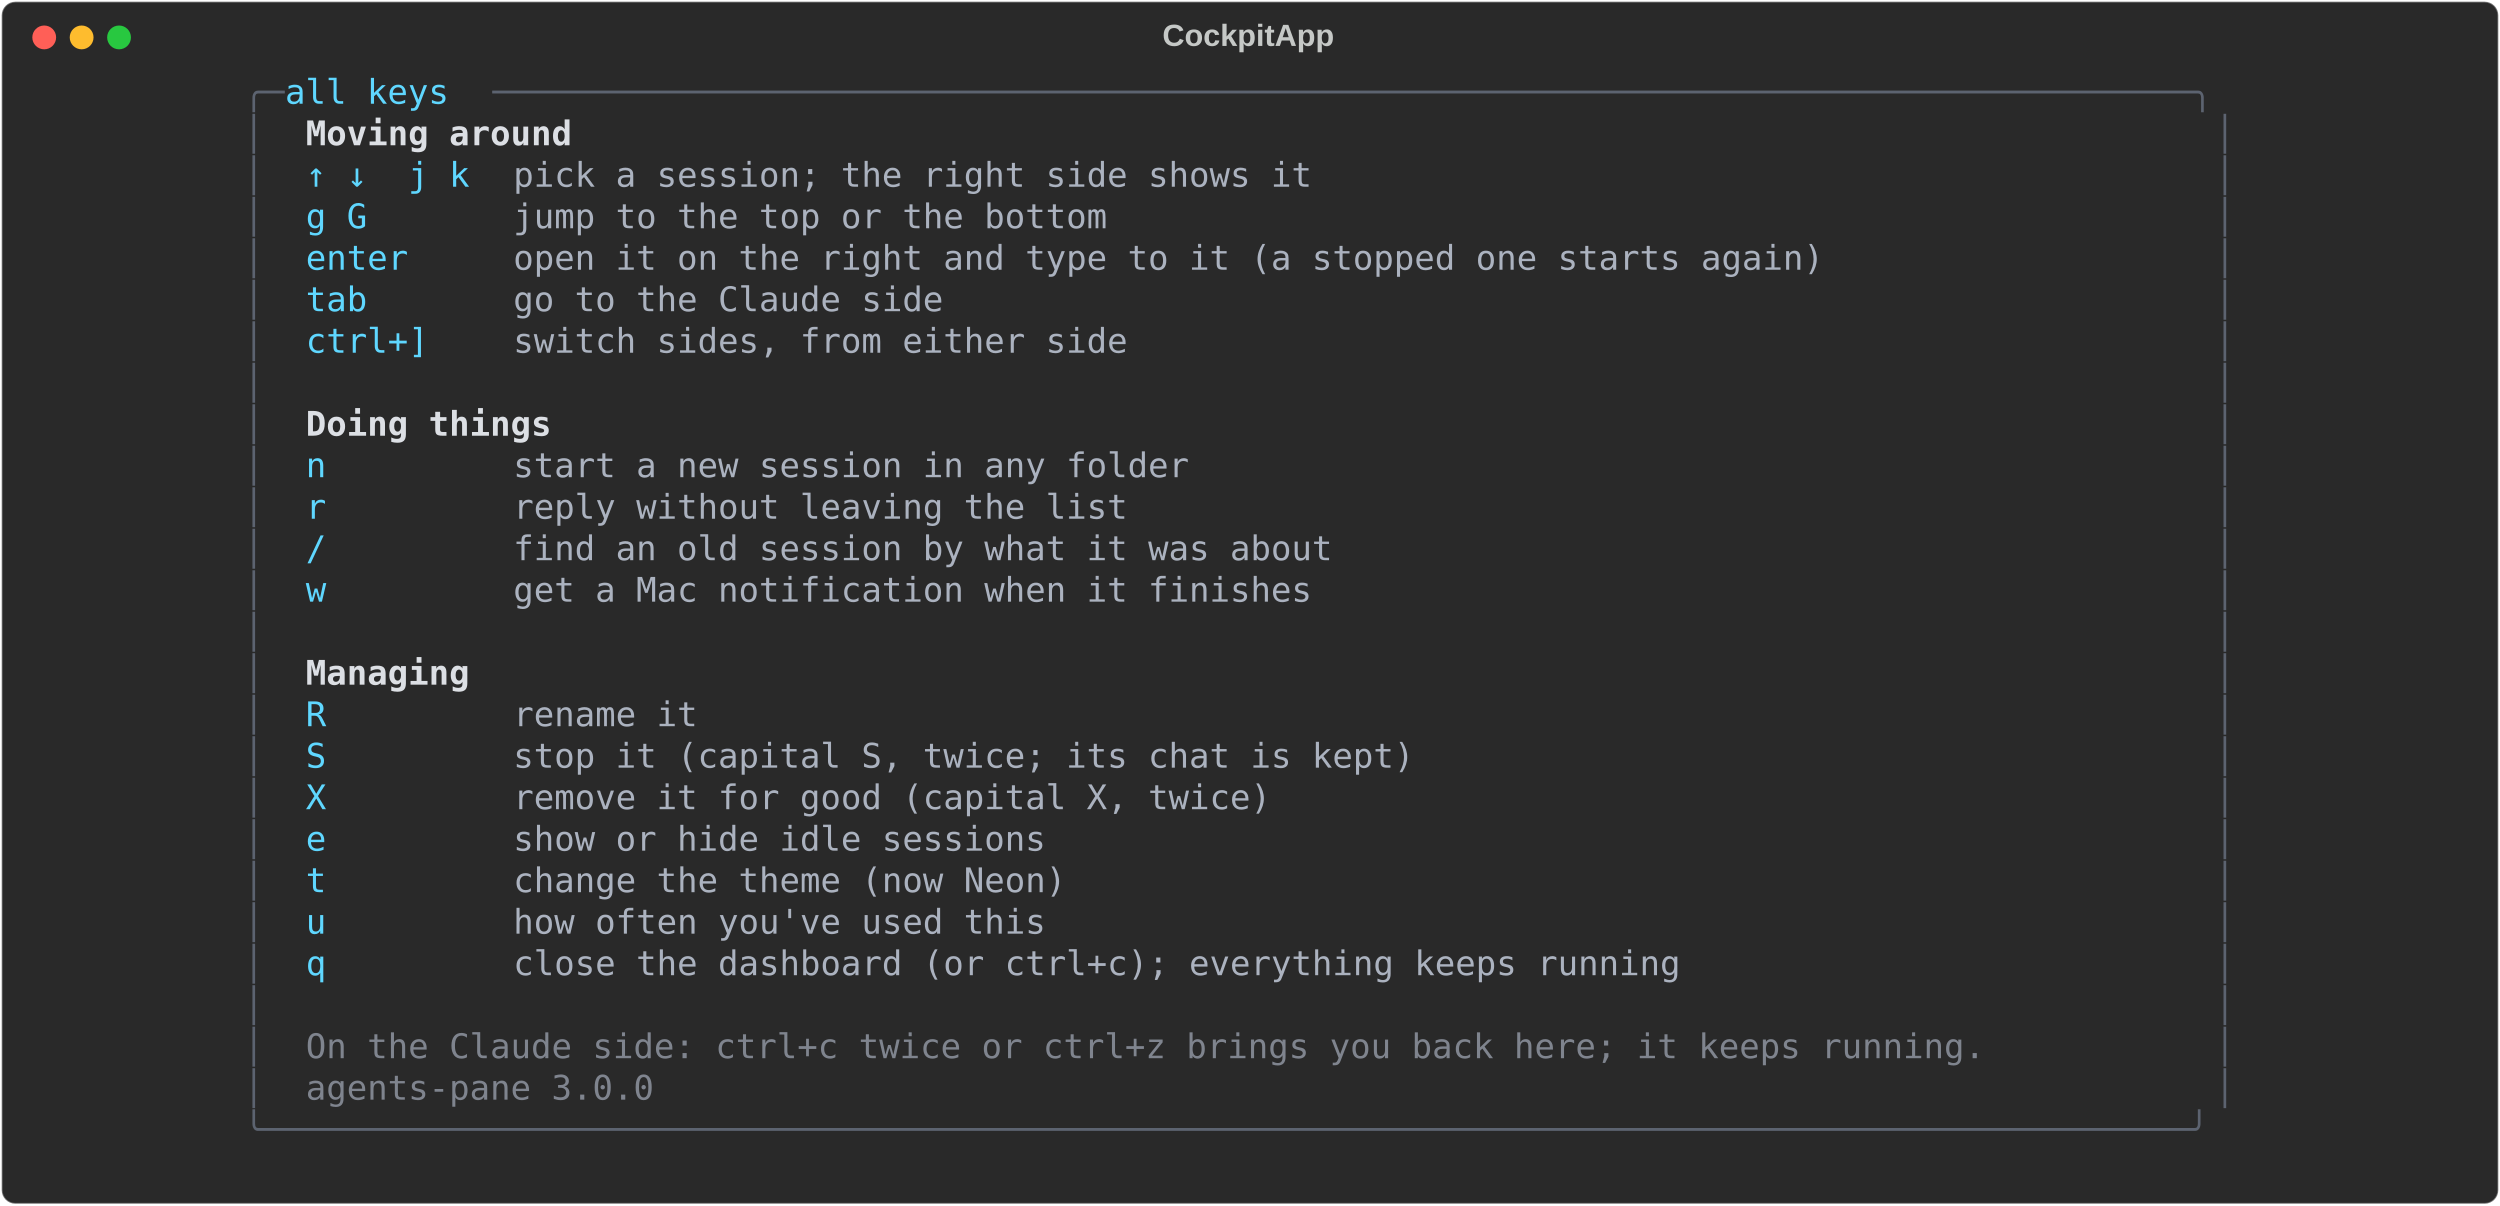
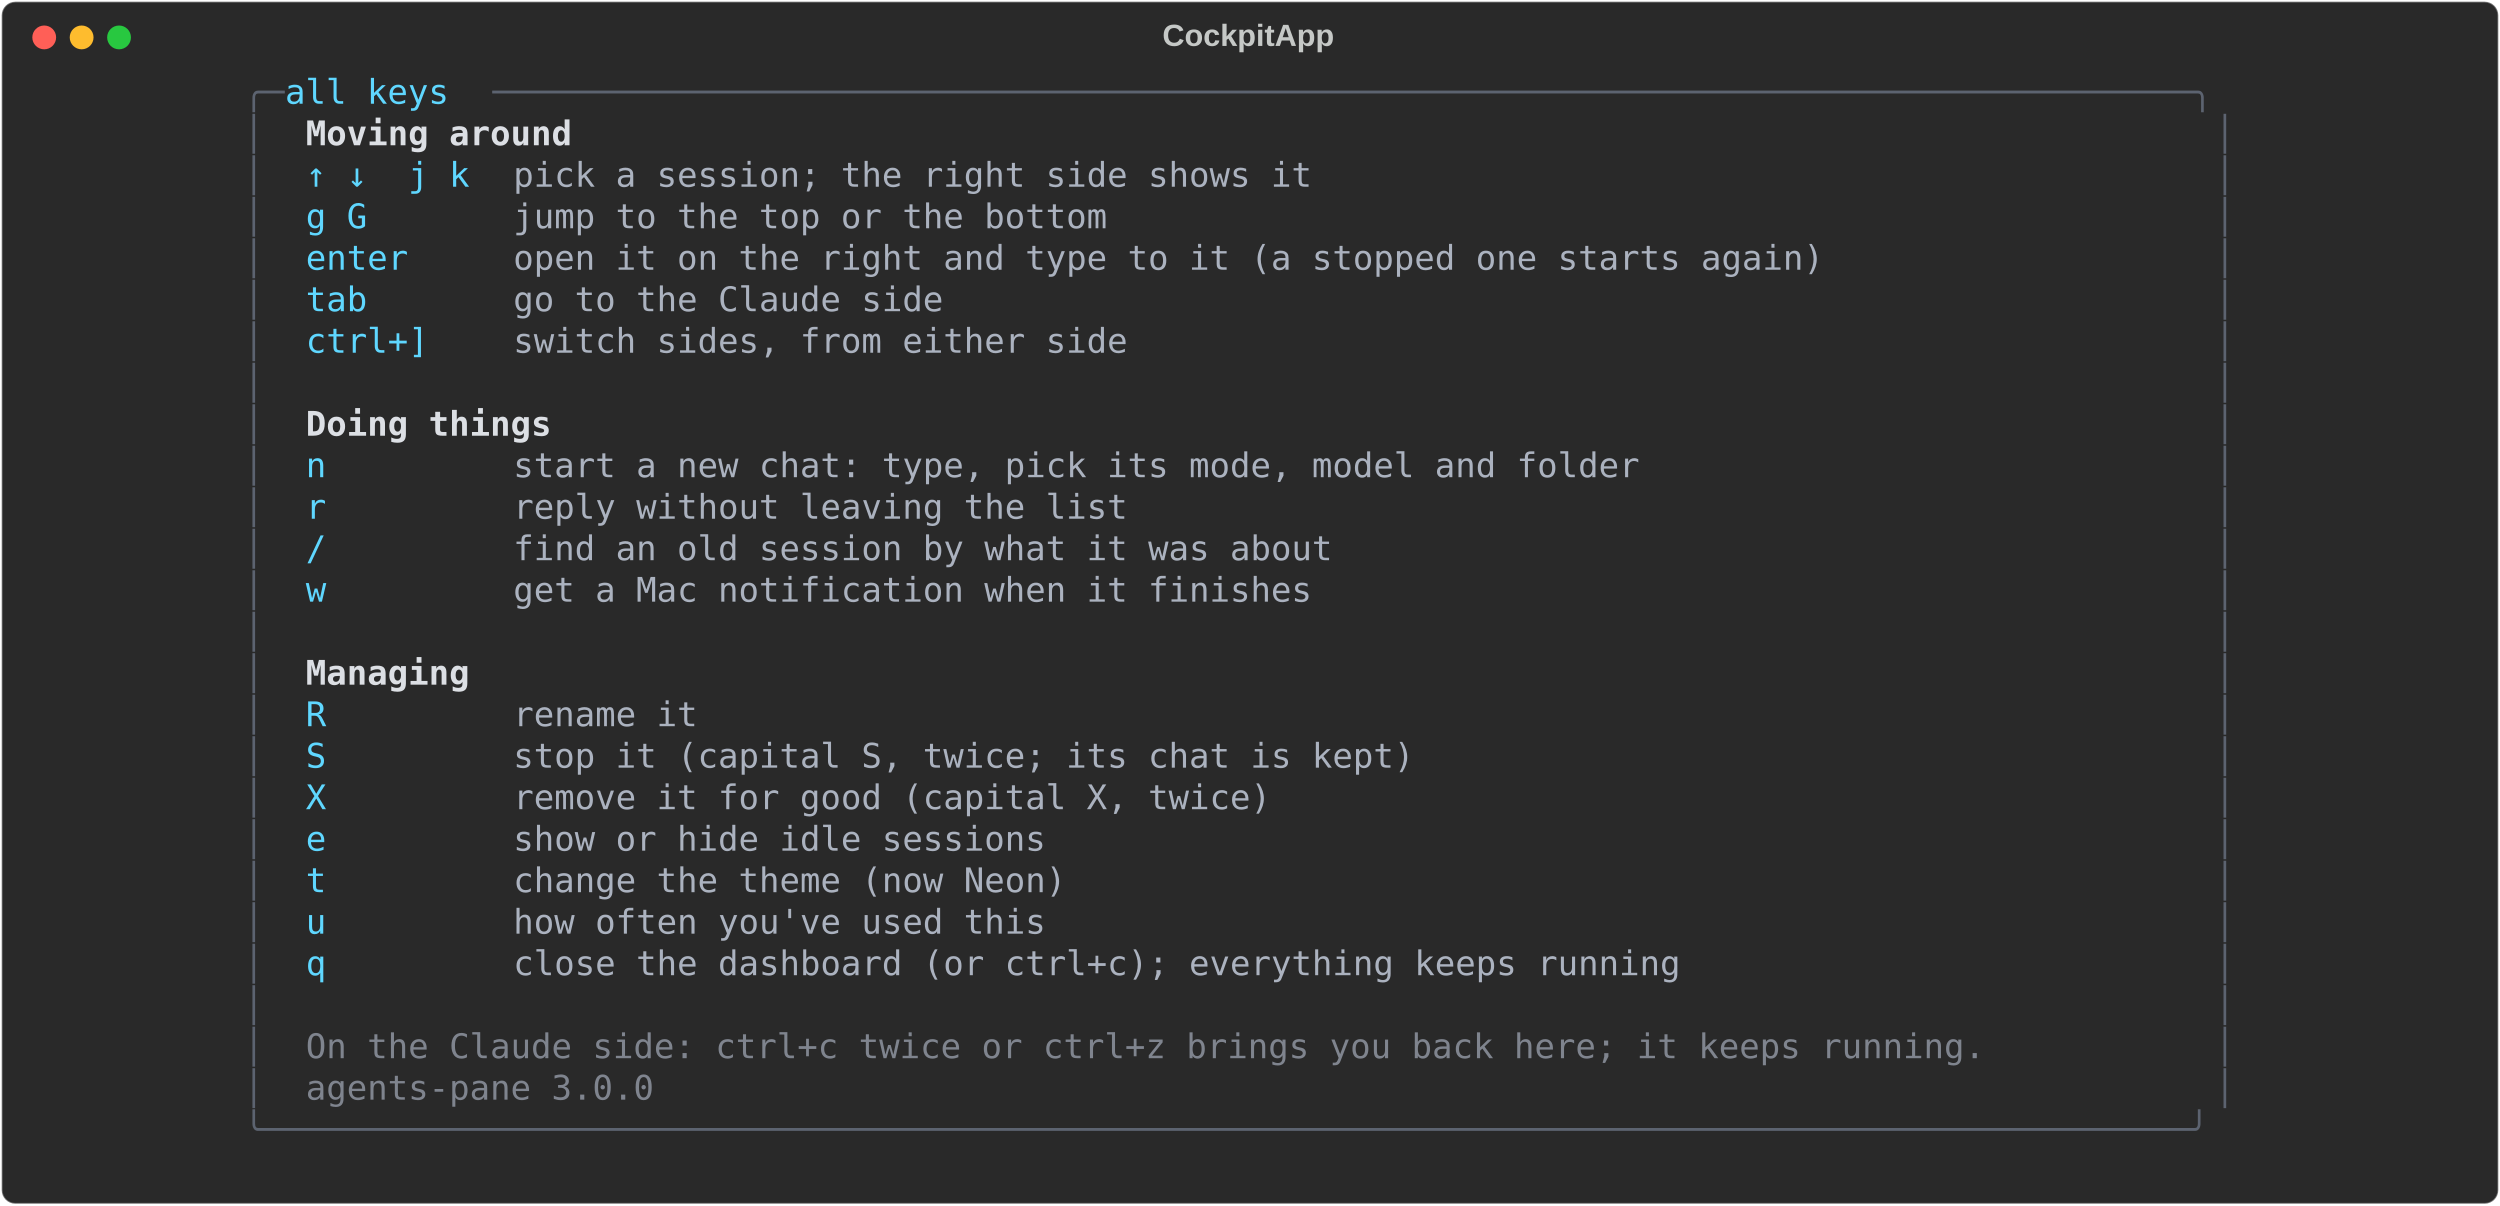
<svg xmlns="http://www.w3.org/2000/svg" class="rich-terminal" viewBox="0 0 1470 708.8">
  <style>

    @font-face {
        font-family: "Fira Code";
        src: local("FiraCode-Regular"),
                url("https://cdnjs.cloudflare.com/ajax/libs/firacode/6.2.0/woff2/FiraCode-Regular.woff2") format("woff2"),
                url("https://cdnjs.cloudflare.com/ajax/libs/firacode/6.2.0/woff/FiraCode-Regular.woff") format("woff");
        font-style: normal;
        font-weight: 400;
    }
    @font-face {
        font-family: "Fira Code";
        src: local("FiraCode-Bold"),
                url("https://cdnjs.cloudflare.com/ajax/libs/firacode/6.2.0/woff2/FiraCode-Bold.woff2") format("woff2"),
                url("https://cdnjs.cloudflare.com/ajax/libs/firacode/6.2.0/woff/FiraCode-Bold.woff") format("woff");
        font-style: bold;
        font-weight: 700;
    }

    .terminal-matrix {
        font-family: Fira Code, monospace;
        font-size: 20px;
        line-height: 24.4px;
        font-variant-east-asian: full-width;
    }

    .terminal-title {
        font-size: 18px;
        font-weight: bold;
        font-family: arial;
    }

    .terminal-r1 { fill: #c5c8c6 }
.terminal-r2 { fill: #5c6370 }
.terminal-r3 { fill: #5fd7ff }
.terminal-r4 { fill: #dcdfe4;font-weight: bold }
.terminal-r5 { fill: #abb2bf }
.terminal-r6 { fill: #7f848e }
    </style>
  <defs>
    <clipPath id="terminal-clip-terminal">
      <rect x="0" y="0" width="1450.8" height="657.8" />
    </clipPath>
    <clipPath id="terminal-line-0">
      <rect x="0" y="1.5" width="1451.8" height="24.65" />
    </clipPath>
    <clipPath id="terminal-line-1">
      <rect x="0" y="25.9" width="1451.8" height="24.65" />
    </clipPath>
    <clipPath id="terminal-line-2">
      <rect x="0" y="50.3" width="1451.8" height="24.65" />
    </clipPath>
    <clipPath id="terminal-line-3">
      <rect x="0" y="74.7" width="1451.8" height="24.65" />
    </clipPath>
    <clipPath id="terminal-line-4">
      <rect x="0" y="99.1" width="1451.8" height="24.65" />
    </clipPath>
    <clipPath id="terminal-line-5">
      <rect x="0" y="123.5" width="1451.8" height="24.65" />
    </clipPath>
    <clipPath id="terminal-line-6">
      <rect x="0" y="147.9" width="1451.8" height="24.65" />
    </clipPath>
    <clipPath id="terminal-line-7">
      <rect x="0" y="172.3" width="1451.8" height="24.65" />
    </clipPath>
    <clipPath id="terminal-line-8">
      <rect x="0" y="196.7" width="1451.8" height="24.65" />
    </clipPath>
    <clipPath id="terminal-line-9">
      <rect x="0" y="221.1" width="1451.8" height="24.65" />
    </clipPath>
    <clipPath id="terminal-line-10">
      <rect x="0" y="245.5" width="1451.8" height="24.65" />
    </clipPath>
    <clipPath id="terminal-line-11">
      <rect x="0" y="269.9" width="1451.8" height="24.65" />
    </clipPath>
    <clipPath id="terminal-line-12">
      <rect x="0" y="294.3" width="1451.8" height="24.65" />
    </clipPath>
    <clipPath id="terminal-line-13">
      <rect x="0" y="318.7" width="1451.8" height="24.65" />
    </clipPath>
    <clipPath id="terminal-line-14">
      <rect x="0" y="343.1" width="1451.8" height="24.65" />
    </clipPath>
    <clipPath id="terminal-line-15">
      <rect x="0" y="367.5" width="1451.8" height="24.65" />
    </clipPath>
    <clipPath id="terminal-line-16">
      <rect x="0" y="391.9" width="1451.8" height="24.65" />
    </clipPath>
    <clipPath id="terminal-line-17">
      <rect x="0" y="416.3" width="1451.8" height="24.65" />
    </clipPath>
    <clipPath id="terminal-line-18">
      <rect x="0" y="440.7" width="1451.8" height="24.65" />
    </clipPath>
    <clipPath id="terminal-line-19">
      <rect x="0" y="465.1" width="1451.8" height="24.65" />
    </clipPath>
    <clipPath id="terminal-line-20">
      <rect x="0" y="489.5" width="1451.8" height="24.65" />
    </clipPath>
    <clipPath id="terminal-line-21">
      <rect x="0" y="513.9" width="1451.8" height="24.65" />
    </clipPath>
    <clipPath id="terminal-line-22">
      <rect x="0" y="538.3" width="1451.8" height="24.65" />
    </clipPath>
    <clipPath id="terminal-line-23">
      <rect x="0" y="562.7" width="1451.8" height="24.65" />
    </clipPath>
    <clipPath id="terminal-line-24">
      <rect x="0" y="587.1" width="1451.8" height="24.65" />
    </clipPath>
    <clipPath id="terminal-line-25">
      <rect x="0" y="611.5" width="1451.8" height="24.65" />
    </clipPath>
  </defs>
  <rect fill="#292929" stroke="rgba(255,255,255,0.35)" stroke-width="1" x="1" y="1" width="1468" height="706.8" rx="8" />
  <text class="terminal-title" fill="#c5c8c6" text-anchor="middle" x="734" y="27">CockpitApp</text>
  <g transform="translate(26,22)">
    <circle cx="0" cy="0" r="7" fill="#ff5f57" />
    <circle cx="22" cy="0" r="7" fill="#febc2e" />
    <circle cx="44" cy="0" r="7" fill="#28c840" />
  </g>
  <g transform="translate(9, 41)" clip-path="url(#terminal-clip-terminal)">
    <g class="terminal-matrix">
      <text class="terminal-r2" x="134.2" y="20" textLength="24.4" clip-path="url(#terminal-line-0)">╭─</text>
      <text class="terminal-r3" x="158.6" y="20" textLength="122" clip-path="url(#terminal-line-0)"> all keys </text>
      <text class="terminal-r2" x="280.6" y="20" textLength="1024.8" clip-path="url(#terminal-line-0)">───────────────────────────────────────────────────────────────────────────────────╮</text>
      <text class="terminal-r1" x="1451.8" y="20" textLength="12.2" clip-path="url(#terminal-line-0)">
</text>
      <text class="terminal-r2" x="134.2" y="44.4" textLength="12.2" clip-path="url(#terminal-line-1)">│</text>
      <text class="terminal-r4" x="170.8" y="44.4" textLength="158.6" clip-path="url(#terminal-line-1)">Moving around</text>
      <text class="terminal-r2" x="1293.2" y="44.4" textLength="12.2" clip-path="url(#terminal-line-1)">│</text>
      <text class="terminal-r1" x="1451.8" y="44.4" textLength="12.2" clip-path="url(#terminal-line-1)">
</text>
      <text class="terminal-r2" x="134.2" y="68.8" textLength="12.2" clip-path="url(#terminal-line-2)">│</text>
      <text class="terminal-r3" x="170.8" y="68.8" textLength="122" clip-path="url(#terminal-line-2)">↑ ↓  j k  </text>
      <text class="terminal-r5" x="292.8" y="68.8" textLength="475.8" clip-path="url(#terminal-line-2)">pick a session; the right side shows it</text>
      <text class="terminal-r2" x="1293.2" y="68.8" textLength="12.2" clip-path="url(#terminal-line-2)">│</text>
      <text class="terminal-r1" x="1451.8" y="68.8" textLength="12.2" clip-path="url(#terminal-line-2)">
</text>
      <text class="terminal-r2" x="134.2" y="93.2" textLength="12.2" clip-path="url(#terminal-line-3)">│</text>
      <text class="terminal-r3" x="170.8" y="93.2" textLength="122" clip-path="url(#terminal-line-3)">g G       </text>
      <text class="terminal-r5" x="292.8" y="93.2" textLength="353.8" clip-path="url(#terminal-line-3)">jump to the top or the bottom</text>
      <text class="terminal-r2" x="1293.2" y="93.2" textLength="12.2" clip-path="url(#terminal-line-3)">│</text>
      <text class="terminal-r1" x="1451.8" y="93.2" textLength="12.2" clip-path="url(#terminal-line-3)">
</text>
      <text class="terminal-r2" x="134.2" y="117.6" textLength="12.2" clip-path="url(#terminal-line-4)">│</text>
      <text class="terminal-r3" x="170.8" y="117.6" textLength="122" clip-path="url(#terminal-line-4)">enter     </text>
      <text class="terminal-r5" x="292.8" y="117.6" textLength="780.8" clip-path="url(#terminal-line-4)">open it on the right and type to it (a stopped one starts again)</text>
      <text class="terminal-r2" x="1293.2" y="117.6" textLength="12.2" clip-path="url(#terminal-line-4)">│</text>
      <text class="terminal-r1" x="1451.8" y="117.6" textLength="12.2" clip-path="url(#terminal-line-4)">
</text>
      <text class="terminal-r2" x="134.2" y="142" textLength="12.2" clip-path="url(#terminal-line-5)">│</text>
      <text class="terminal-r3" x="170.8" y="142" textLength="122" clip-path="url(#terminal-line-5)">tab       </text>
      <text class="terminal-r5" x="292.8" y="142" textLength="256.2" clip-path="url(#terminal-line-5)">go to the Claude side</text>
      <text class="terminal-r2" x="1293.2" y="142" textLength="12.2" clip-path="url(#terminal-line-5)">│</text>
      <text class="terminal-r1" x="1451.8" y="142" textLength="12.2" clip-path="url(#terminal-line-5)">
</text>
      <text class="terminal-r2" x="134.2" y="166.4" textLength="12.2" clip-path="url(#terminal-line-6)">│</text>
      <text class="terminal-r3" x="170.8" y="166.4" textLength="122" clip-path="url(#terminal-line-6)">ctrl+]    </text>
      <text class="terminal-r5" x="292.8" y="166.4" textLength="366" clip-path="url(#terminal-line-6)">switch sides, from either side</text>
      <text class="terminal-r2" x="1293.2" y="166.4" textLength="12.2" clip-path="url(#terminal-line-6)">│</text>
      <text class="terminal-r1" x="1451.8" y="166.4" textLength="12.2" clip-path="url(#terminal-line-6)">
</text>
      <text class="terminal-r2" x="134.2" y="190.8" textLength="12.2" clip-path="url(#terminal-line-7)">│</text>
      <text class="terminal-r2" x="1293.2" y="190.8" textLength="12.2" clip-path="url(#terminal-line-7)">│</text>
      <text class="terminal-r1" x="1451.8" y="190.8" textLength="12.2" clip-path="url(#terminal-line-7)">
</text>
      <text class="terminal-r2" x="134.2" y="215.2" textLength="12.2" clip-path="url(#terminal-line-8)">│</text>
      <text class="terminal-r4" x="170.8" y="215.2" textLength="146.4" clip-path="url(#terminal-line-8)">Doing things</text>
      <text class="terminal-r2" x="1293.2" y="215.2" textLength="12.2" clip-path="url(#terminal-line-8)">│</text>
      <text class="terminal-r1" x="1451.8" y="215.2" textLength="12.2" clip-path="url(#terminal-line-8)">
</text>
      <text class="terminal-r2" x="134.2" y="239.6" textLength="12.2" clip-path="url(#terminal-line-9)">│</text>
      <text class="terminal-r3" x="170.8" y="239.6" textLength="122" clip-path="url(#terminal-line-9)">n         </text>
-       <text class="terminal-r5" x="292.8" y="239.6" textLength="402.6" clip-path="url(#terminal-line-9)">start a new session in any folder</text>
+       <text class="terminal-r5" x="292.8" y="239.6" textLength="671" clip-path="url(#terminal-line-9)">start a new chat: type, pick its mode, model and folder</text>
      <text class="terminal-r2" x="1293.2" y="239.6" textLength="12.2" clip-path="url(#terminal-line-9)">│</text>
      <text class="terminal-r1" x="1451.8" y="239.6" textLength="12.2" clip-path="url(#terminal-line-9)">
</text>
      <text class="terminal-r2" x="134.2" y="264" textLength="12.2" clip-path="url(#terminal-line-10)">│</text>
      <text class="terminal-r3" x="170.8" y="264" textLength="122" clip-path="url(#terminal-line-10)">r         </text>
      <text class="terminal-r5" x="292.8" y="264" textLength="366" clip-path="url(#terminal-line-10)">reply without leaving the list</text>
      <text class="terminal-r2" x="1293.2" y="264" textLength="12.2" clip-path="url(#terminal-line-10)">│</text>
      <text class="terminal-r1" x="1451.8" y="264" textLength="12.2" clip-path="url(#terminal-line-10)">
</text>
      <text class="terminal-r2" x="134.2" y="288.4" textLength="12.2" clip-path="url(#terminal-line-11)">│</text>
      <text class="terminal-r3" x="170.8" y="288.4" textLength="122" clip-path="url(#terminal-line-11)">/         </text>
      <text class="terminal-r5" x="292.8" y="288.4" textLength="488" clip-path="url(#terminal-line-11)">find an old session by what it was about</text>
      <text class="terminal-r2" x="1293.2" y="288.4" textLength="12.2" clip-path="url(#terminal-line-11)">│</text>
      <text class="terminal-r1" x="1451.8" y="288.4" textLength="12.2" clip-path="url(#terminal-line-11)">
</text>
      <text class="terminal-r2" x="134.2" y="312.8" textLength="12.2" clip-path="url(#terminal-line-12)">│</text>
      <text class="terminal-r3" x="170.8" y="312.8" textLength="122" clip-path="url(#terminal-line-12)">w         </text>
      <text class="terminal-r5" x="292.8" y="312.8" textLength="475.8" clip-path="url(#terminal-line-12)">get a Mac notification when it finishes</text>
      <text class="terminal-r2" x="1293.2" y="312.8" textLength="12.2" clip-path="url(#terminal-line-12)">│</text>
      <text class="terminal-r1" x="1451.8" y="312.8" textLength="12.2" clip-path="url(#terminal-line-12)">
</text>
      <text class="terminal-r2" x="134.2" y="337.2" textLength="12.2" clip-path="url(#terminal-line-13)">│</text>
      <text class="terminal-r2" x="1293.2" y="337.2" textLength="12.2" clip-path="url(#terminal-line-13)">│</text>
      <text class="terminal-r1" x="1451.8" y="337.2" textLength="12.2" clip-path="url(#terminal-line-13)">
</text>
      <text class="terminal-r2" x="134.2" y="361.6" textLength="12.2" clip-path="url(#terminal-line-14)">│</text>
      <text class="terminal-r4" x="170.8" y="361.6" textLength="97.6" clip-path="url(#terminal-line-14)">Managing</text>
      <text class="terminal-r2" x="1293.2" y="361.6" textLength="12.2" clip-path="url(#terminal-line-14)">│</text>
      <text class="terminal-r1" x="1451.8" y="361.6" textLength="12.2" clip-path="url(#terminal-line-14)">
</text>
      <text class="terminal-r2" x="134.2" y="386" textLength="12.2" clip-path="url(#terminal-line-15)">│</text>
      <text class="terminal-r3" x="170.8" y="386" textLength="122" clip-path="url(#terminal-line-15)">R         </text>
      <text class="terminal-r5" x="292.8" y="386" textLength="109.8" clip-path="url(#terminal-line-15)">rename it</text>
      <text class="terminal-r2" x="1293.2" y="386" textLength="12.2" clip-path="url(#terminal-line-15)">│</text>
      <text class="terminal-r1" x="1451.8" y="386" textLength="12.2" clip-path="url(#terminal-line-15)">
</text>
      <text class="terminal-r2" x="134.2" y="410.4" textLength="12.2" clip-path="url(#terminal-line-16)">│</text>
      <text class="terminal-r3" x="170.8" y="410.4" textLength="122" clip-path="url(#terminal-line-16)">S         </text>
      <text class="terminal-r5" x="292.8" y="410.4" textLength="536.8" clip-path="url(#terminal-line-16)">stop it (capital S, twice; its chat is kept)</text>
      <text class="terminal-r2" x="1293.2" y="410.4" textLength="12.2" clip-path="url(#terminal-line-16)">│</text>
      <text class="terminal-r1" x="1451.8" y="410.4" textLength="12.2" clip-path="url(#terminal-line-16)">
</text>
      <text class="terminal-r2" x="134.2" y="434.8" textLength="12.2" clip-path="url(#terminal-line-17)">│</text>
      <text class="terminal-r3" x="170.8" y="434.8" textLength="122" clip-path="url(#terminal-line-17)">X         </text>
      <text class="terminal-r5" x="292.8" y="434.8" textLength="451.4" clip-path="url(#terminal-line-17)">remove it for good (capital X, twice)</text>
      <text class="terminal-r2" x="1293.2" y="434.8" textLength="12.2" clip-path="url(#terminal-line-17)">│</text>
      <text class="terminal-r1" x="1451.8" y="434.8" textLength="12.2" clip-path="url(#terminal-line-17)">
</text>
      <text class="terminal-r2" x="134.2" y="459.2" textLength="12.2" clip-path="url(#terminal-line-18)">│</text>
      <text class="terminal-r3" x="170.8" y="459.2" textLength="122" clip-path="url(#terminal-line-18)">e         </text>
      <text class="terminal-r5" x="292.8" y="459.2" textLength="317.2" clip-path="url(#terminal-line-18)">show or hide idle sessions</text>
      <text class="terminal-r2" x="1293.2" y="459.2" textLength="12.2" clip-path="url(#terminal-line-18)">│</text>
      <text class="terminal-r1" x="1451.8" y="459.2" textLength="12.2" clip-path="url(#terminal-line-18)">
</text>
      <text class="terminal-r2" x="134.2" y="483.6" textLength="12.2" clip-path="url(#terminal-line-19)">│</text>
      <text class="terminal-r3" x="170.8" y="483.6" textLength="122" clip-path="url(#terminal-line-19)">t         </text>
      <text class="terminal-r5" x="292.8" y="483.6" textLength="329.4" clip-path="url(#terminal-line-19)">change the theme (now Neon)</text>
      <text class="terminal-r2" x="1293.2" y="483.6" textLength="12.2" clip-path="url(#terminal-line-19)">│</text>
      <text class="terminal-r1" x="1451.8" y="483.6" textLength="12.2" clip-path="url(#terminal-line-19)">
</text>
      <text class="terminal-r2" x="134.2" y="508" textLength="12.2" clip-path="url(#terminal-line-20)">│</text>
      <text class="terminal-r3" x="170.8" y="508" textLength="122" clip-path="url(#terminal-line-20)">u         </text>
      <text class="terminal-r5" x="292.8" y="508" textLength="317.2" clip-path="url(#terminal-line-20)">how often you've used this</text>
      <text class="terminal-r2" x="1293.2" y="508" textLength="12.2" clip-path="url(#terminal-line-20)">│</text>
      <text class="terminal-r1" x="1451.8" y="508" textLength="12.2" clip-path="url(#terminal-line-20)">
</text>
      <text class="terminal-r2" x="134.2" y="532.4" textLength="12.2" clip-path="url(#terminal-line-21)">│</text>
      <text class="terminal-r3" x="170.8" y="532.4" textLength="122" clip-path="url(#terminal-line-21)">q         </text>
      <text class="terminal-r5" x="292.8" y="532.4" textLength="695.4" clip-path="url(#terminal-line-21)">close the dashboard (or ctrl+c); everything keeps running</text>
      <text class="terminal-r2" x="1293.2" y="532.4" textLength="12.2" clip-path="url(#terminal-line-21)">│</text>
      <text class="terminal-r1" x="1451.8" y="532.4" textLength="12.2" clip-path="url(#terminal-line-21)">
</text>
      <text class="terminal-r2" x="134.2" y="556.8" textLength="12.2" clip-path="url(#terminal-line-22)">│</text>
      <text class="terminal-r2" x="1293.2" y="556.8" textLength="12.2" clip-path="url(#terminal-line-22)">│</text>
      <text class="terminal-r1" x="1451.8" y="556.8" textLength="12.2" clip-path="url(#terminal-line-22)">
</text>
      <text class="terminal-r2" x="134.2" y="581.2" textLength="12.2" clip-path="url(#terminal-line-23)">│</text>
      <text class="terminal-r6" x="170.8" y="581.2" textLength="1000.4" clip-path="url(#terminal-line-23)">On the Claude side: ctrl+c twice or ctrl+z brings you back here; it keeps running.</text>
      <text class="terminal-r2" x="1293.2" y="581.2" textLength="12.2" clip-path="url(#terminal-line-23)">│</text>
      <text class="terminal-r1" x="1451.8" y="581.2" textLength="12.2" clip-path="url(#terminal-line-23)">
</text>
      <text class="terminal-r2" x="134.2" y="605.6" textLength="12.2" clip-path="url(#terminal-line-24)">│</text>
      <text class="terminal-r6" x="170.8" y="605.6" textLength="207.4" clip-path="url(#terminal-line-24)">agents-pane 3.0.0</text>
      <text class="terminal-r2" x="1293.2" y="605.6" textLength="12.2" clip-path="url(#terminal-line-24)">│</text>
      <text class="terminal-r1" x="1451.8" y="605.6" textLength="12.2" clip-path="url(#terminal-line-24)">
</text>
      <text class="terminal-r2" x="134.2" y="630" textLength="1171.2" clip-path="url(#terminal-line-25)">╰──────────────────────────────────────────────────────────────────────────────────────────────╯</text>
      <text class="terminal-r1" x="1451.8" y="630" textLength="12.2" clip-path="url(#terminal-line-25)">
</text>
    </g>
  </g>
</svg>
